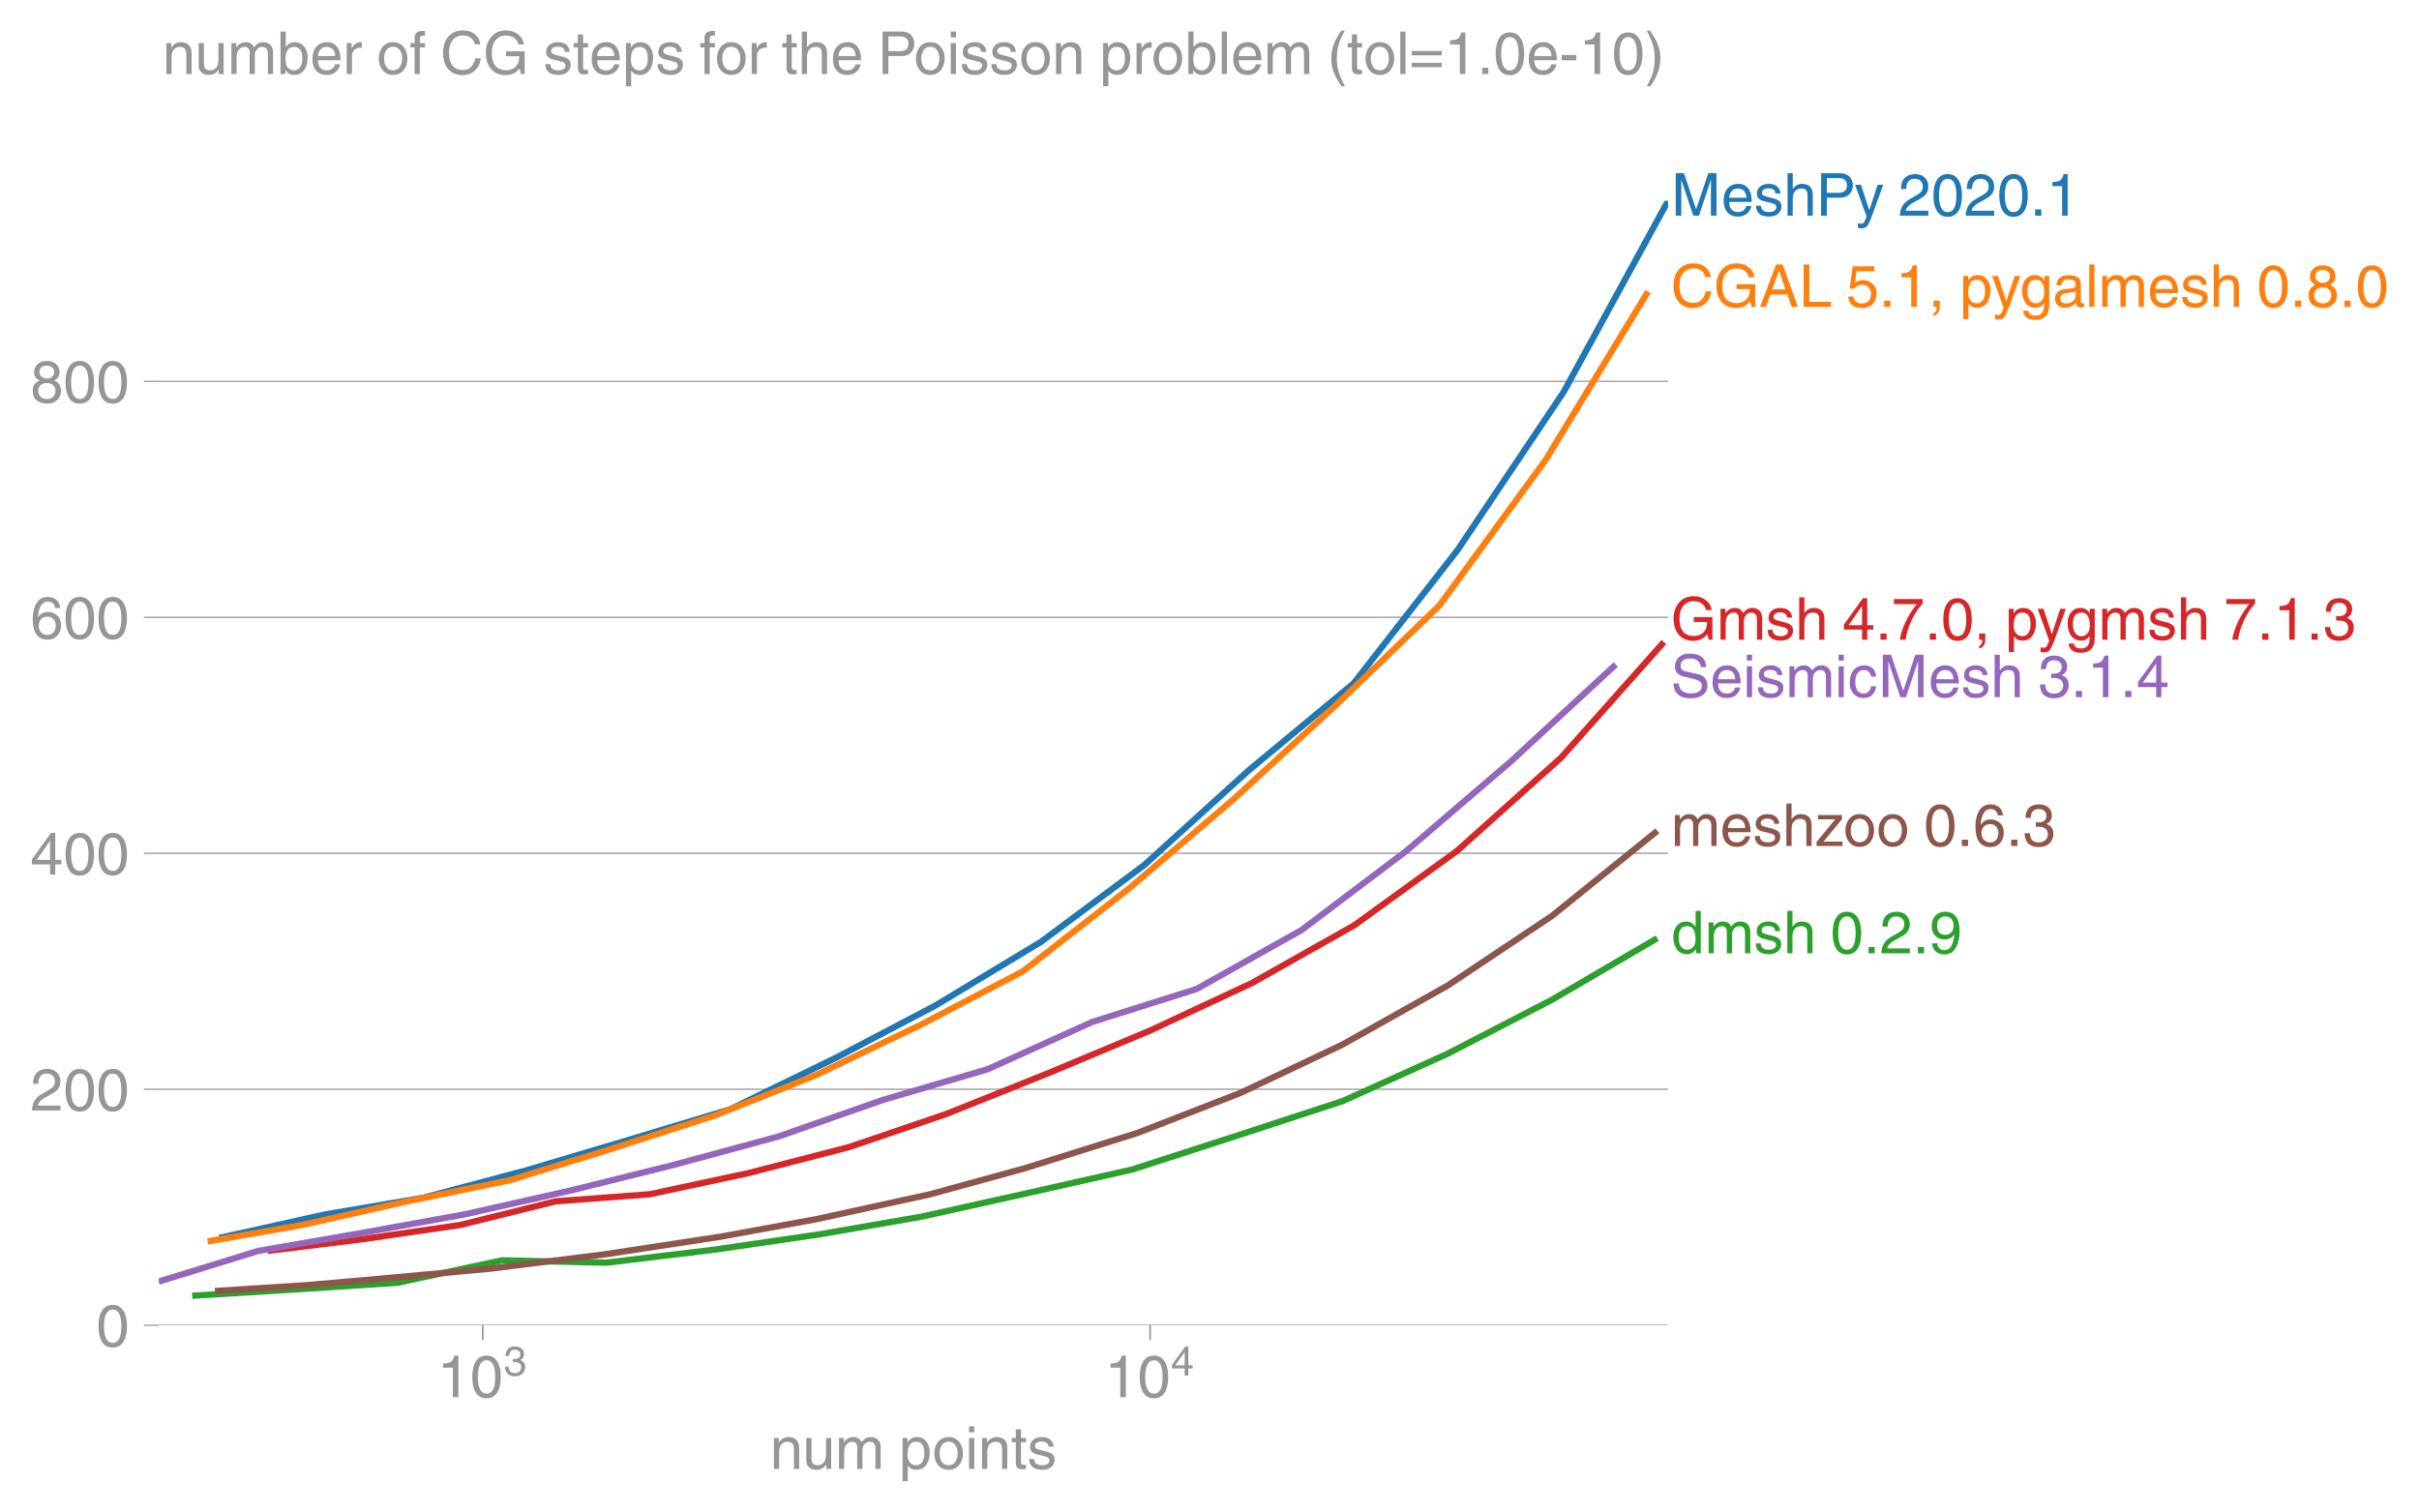
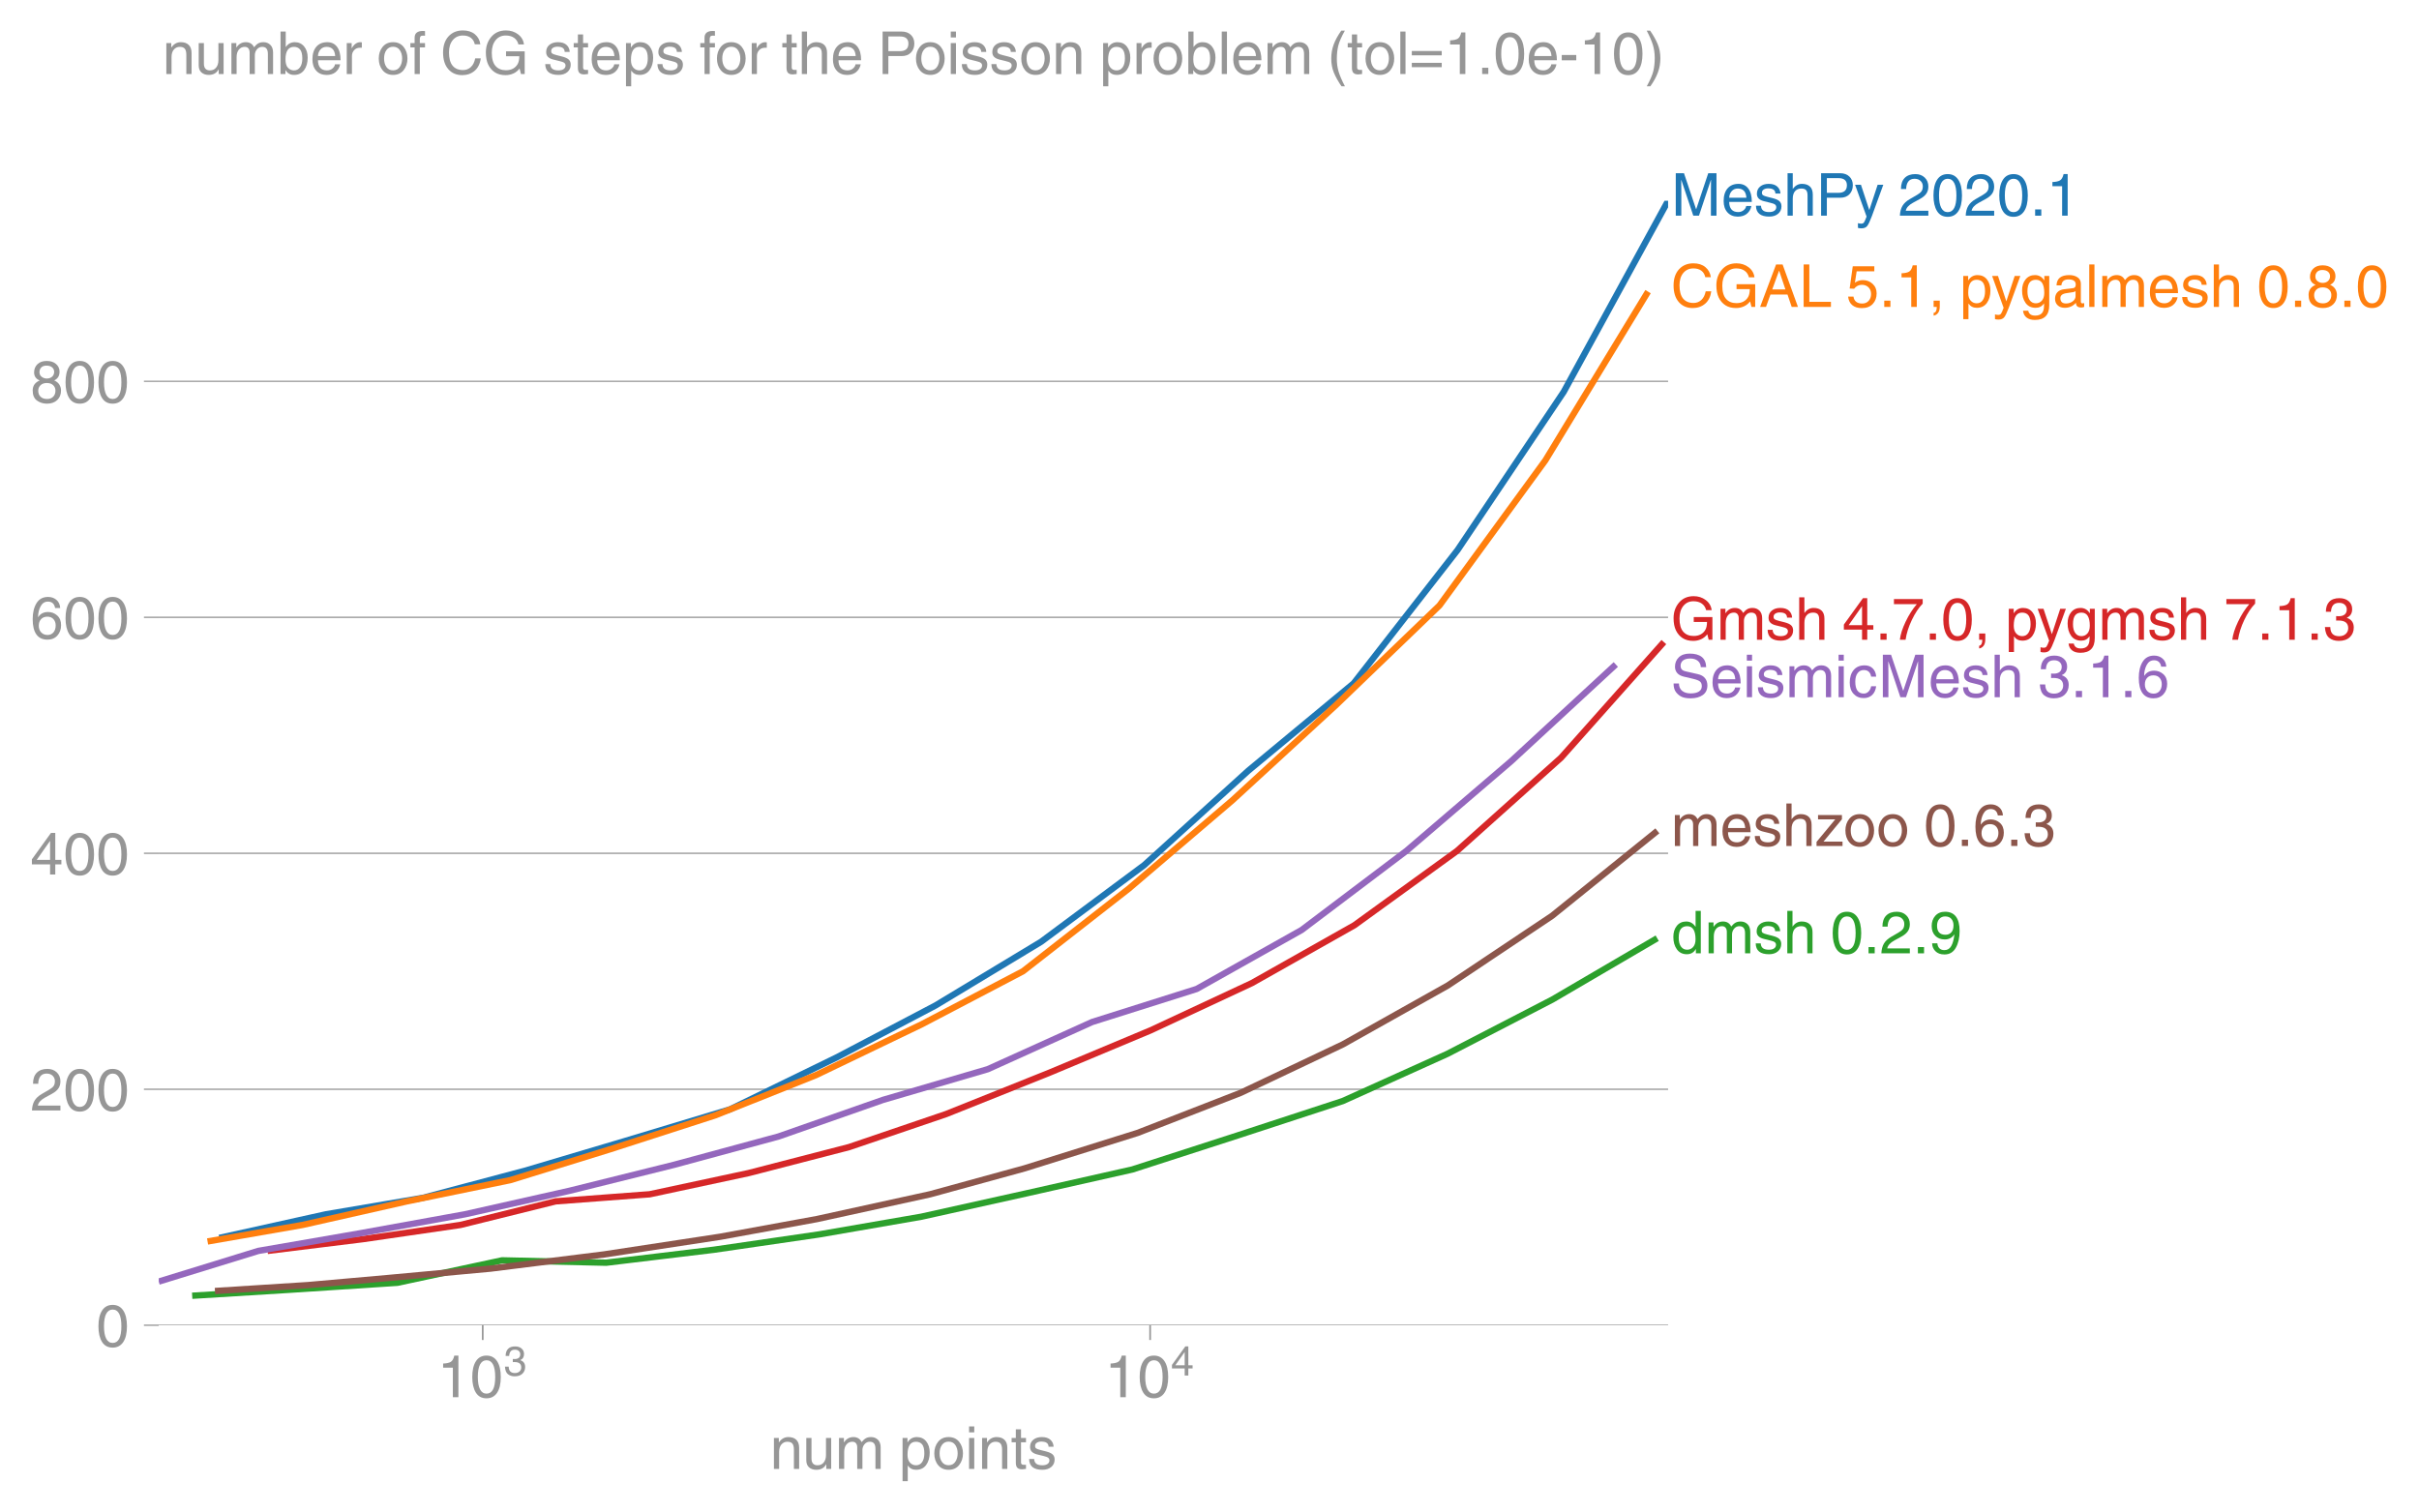
<svg xmlns="http://www.w3.org/2000/svg" xmlns:xlink="http://www.w3.org/1999/xlink" height="476.965" viewBox="0 0 572.337 357.724" width="763.117">
  <defs>
    <style>*{stroke-linecap:butt;stroke-linejoin:round}</style>
  </defs>
  <g id="figure_1">
    <path d="M0 357.724h572.337V0H0z" fill="none" id="patch_1" />
    <g id="axes_1">
      <path d="M37.556 313.628h357.12V47.516H37.556z" fill="none" id="patch_2" />
      <g id="matplotlib.axis_1">
        <g id="xtick_1">
          <g id="line2d_1">
            <defs>
-               <path d="M0 0v3.5" id="mf412836b01" stroke="#969696" stroke-width=".4" />
-             </defs>
-             <use x="114.213" xlink:href="#mf412836b01" y="313.628" fill="#969696" stroke="#969696" stroke-width=".4" />
+               <path d="M0 0v3.5" id="m2cd52fc442" stroke="#969696" stroke-width=".4" />
+             </defs>
+             <use x="114.213" xlink:href="#m2cd52fc442" y="313.628" fill="#969696" stroke="#969696" stroke-width=".4" />
          </g>
          <g transform="matrix(.14 0 0 -.14 103.433 330.678)" fill="#969696" id="text_1">
            <defs>
              <path d="M35.89 0h-9.374v49.906H10.109v6.985q8.594.28 12.782 2.75Q27.094 62.109 29 70.313h6.89z" id="HelveticaWorld-Regular-49" />
              <path d="M42.484 34.188q0 14.109-3.734 21.156-3.734 7.062-10.969 7.062-7.078 0-10.89-7.062-3.797-7.047-3.797-21.157 0-13.671 3.75-20.937Q20.609 6 27.78 6q7.235 0 10.969 7 3.734 7.016 3.734 21.188zm9.422 0q0-17.297-6.25-26.704-6.25-9.39-17.875-9.39-12.062 0-18.062 9.734-6 9.75-6 26.36 0 17.03 6.14 26.578 6.157 9.547 17.922 9.547 11.625 0 17.875-9.5t6.25-26.626z" id="HelveticaWorld-Regular-48" />
              <path d="M22.406 39.984q2.203-.187 4.594-.187 6.203 0 9.781 2.86 3.594 2.859 3.594 8.656 0 4.687-3.344 7.89-3.343 3.203-9.64 3.203-6.985 0-10.235-4.11-3.234-4.093-3.437-10.983h-8.64q0 10.984 5.765 16.984 5.765 6.016 16.937 6.016 9.922 0 15.828-5.11 5.907-5.094 5.907-13.39 0-10.704-9.032-14.5v-.204q11.72-4 11.72-16.406 0-9.906-6.595-16.265-6.593-6.344-18.703-6.344-9.906 0-16.312 5.203Q4.204 8.5 3.422 21.484H12.5q.203-8.109 4-11.797Q20.313 6 27.484 6q6.938 0 11.141 3.86 4.203 3.859 4.203 9.718 0 6.406-4.016 9.672-4 3.266-12.39 3.266-2 0-4.016-.094z" id="HelveticaWorld-Regular-51" />
            </defs>
            <use transform="translate(0 .173)" xlink:href="#HelveticaWorld-Regular-49" />
            <use transform="translate(55.615 .173)" xlink:href="#HelveticaWorld-Regular-48" />
            <use transform="matrix(.7 0 0 .7 112.146 36.781)" xlink:href="#HelveticaWorld-Regular-51" />
          </g>
        </g>
        <g id="xtick_2">
-           <use x="272.123" xlink:href="#mf412836b01" y="313.628" fill="#969696" stroke="#969696" stroke-width=".4" id="line2d_2" />
+           <use x="272.123" xlink:href="#m2cd52fc442" y="313.628" fill="#969696" stroke="#969696" stroke-width=".4" id="line2d_2" />
          <g transform="matrix(.14 0 0 -.14 261.343 330.678)" fill="#969696" id="text_2">
            <defs>
              <path d="M10.594 24.703h22.61v31.89h-.188zM42 17.093V0h-8.797v17.094H2.484v8.593L34.72 70.314H42v-45.61h10.297v-7.61z" id="HelveticaWorld-Regular-52" />
            </defs>
            <use transform="translate(0 .173)" xlink:href="#HelveticaWorld-Regular-49" />
            <use transform="translate(55.615 .173)" xlink:href="#HelveticaWorld-Regular-48" />
            <use transform="matrix(.7 0 0 .7 112.146 36.781)" xlink:href="#HelveticaWorld-Regular-52" />
          </g>
        </g>
        <g transform="matrix(.14 0 0 -.14 182.189 347.625)" fill="#969696" id="text_3">
          <defs>
            <path d="M49.219 0h-8.844v32.172q0 7.422-2.594 10.578-2.578 3.156-8.578 3.156-5.906 0-9.875-4.5-3.953-4.484-3.953-12.89V0H6.594v52.297h8.297v-7.375h.203q6.203 8.89 15.812 8.89 8.89 0 13.594-4.718 4.719-4.703 4.719-13.5z" id="HelveticaWorld-Regular-110" />
            <path d="M6.11 52.297h8.78V17.578q0-5.765 2.61-8.625Q20.125 6.11 25 6.11q6.781 0 10.594 4.797 3.812 4.813 3.812 12.578v28.813h8.782V0H39.89v7.625l-.188.188q-4.984-9.329-16.61-9.329-7.515 0-12.25 4.094Q6.11 6.688 6.11 14.703z" id="HelveticaWorld-Regular-117" />
            <path d="M6.594 52.297h8.297v-7.375h.203q5.906 8.89 15.812 8.89 9.813 0 13.922-8.5 3.75 4.594 7.266 6.547 3.515 1.953 8.703 1.953 6.781 0 11.484-4.453Q77 44.922 77 36.187V0h-8.781v33.797q0 6.094-2.297 9.094-2.297 3.015-7.422 3.015-5.172 0-8.75-4.203-3.563-4.203-3.563-9.812V0h-8.78v36.188q0 4.53-2.11 7.124-2.094 2.594-6.094 2.594-6.297 0-10.062-4.687-3.766-4.688-3.766-12.703V0H6.594z" id="HelveticaWorld-Regular-109" />
            <path d="M14.984 23.688q0-8.407 4.094-13 4.11-4.579 10.219-4.579 6.687 0 10.39 5.438 3.72 5.453 3.72 14.765 0 10.22-3.563 14.907-3.563 4.687-10.735 4.687-6.984 0-10.562-5.5-3.563-5.5-3.563-16.718zm-8.39 28.609h8.297v-7.375h.203q5.61 8.89 15.625 8.89 10.11 0 15.937-7.359 5.828-7.344 5.828-18.766 0-12.796-5.953-21Q40.578-1.515 29.5-1.515q-9.094 0-13.922 7.032h-.203v-26.22H6.594z" id="HelveticaWorld-Regular-112" />
            <path d="M12.703 26.219q0-8.735 3.953-14.375 3.953-5.64 11.219-5.64 7.531 0 11.438 5.905 3.906 5.907 3.906 14.11 0 8.297-3.907 14.078-3.906 5.797-11.437 5.797-6.969 0-11.078-5.453-4.094-5.438-4.094-14.422zm-8.984 0q0 11.672 6.484 19.625 6.5 7.968 17.672 7.968 11.438 0 17.875-8.062 6.453-8.047 6.453-19.531 0-11.516-6.406-19.625-6.39-8.11-17.922-8.11-11.078 0-17.625 7.86-6.531 7.86-6.531 19.875z" id="HelveticaWorld-Regular-111" />
            <path d="M6.594 61.813v9.968h8.781v-9.969zM15.375 0H6.594v52.297h8.781z" id="HelveticaWorld-Regular-105" />
            <path d="M17.188 45.016V10.984q0-2 1.093-3.046 1.11-1.047 3.938-1.047h3.375V0Q20.797-.688 19-.688q-5.516 0-8.063 2.641-2.53 2.64-2.53 8.547v34.516H1.311v7.28h7.094v14.595h8.781V52.297h8.407v-7.281z" id="HelveticaWorld-Regular-116" />
            <path d="M36.078 37.406q-.187 4.688-3.344 6.735-3.14 2.047-9.047 2.047-4.296 0-7.359-1.907-3.047-1.89-3.047-5.468 0-2.829 1.797-4.172 1.813-1.344 7.828-2.86l8.688-2.187q7.906-2 11.297-5.11 3.406-3.093 3.406-8.656 0-7.719-5.64-12.531-5.641-4.813-15.063-4.813-11 0-16.64 4.563-5.626 4.578-5.735 13.75h8.5q.203-5.422 3.594-8.063 3.39-2.625 10.171-2.625 5.516 0 8.766 2.188 3.25 2.203 3.25 6.11 0 2.78-2.11 4.437-2.093 1.672-8.296 3.078l-10.203 2.5q-6.203 1.562-9.157 4.656-2.953 3.094-2.953 8.031 0 7.72 5.516 12.203 5.531 4.5 14.406 4.5 9.485 0 14.531-4.624 5.047-4.61 5.344-11.782z" id="HelveticaWorld-Regular-115" />
          </defs>
          <use xlink:href="#HelveticaWorld-Regular-110" />
          <use x="55.176" xlink:href="#HelveticaWorld-Regular-117" />
          <use x="109.961" xlink:href="#HelveticaWorld-Regular-109" />
          <use x="192.969" xlink:href="#HelveticaWorld-Regular-32" />
          <use x="217.383" xlink:href="#HelveticaWorld-Regular-112" />
          <use x="273.877" xlink:href="#HelveticaWorld-Regular-111" />
          <use x="329.785" xlink:href="#HelveticaWorld-Regular-105" />
          <use x="351.807" xlink:href="#HelveticaWorld-Regular-110" />
          <use x="406.982" xlink:href="#HelveticaWorld-Regular-116" />
          <use x="434.668" xlink:href="#HelveticaWorld-Regular-115" />
        </g>
      </g>
      <g id="matplotlib.axis_2">
        <g id="ytick_1">
-           <path clip-path="url(#pe4e46bd5d8)" d="M37.556 313.628h357.12" fill="none" stroke="#969696" stroke-linecap="square" stroke-width=".3" id="line2d_3" />
+           <path clip-path="url(#pdfa9af65a8)" d="M37.556 313.628h357.12" fill="none" stroke="#969696" stroke-linecap="square" stroke-width=".3" id="line2d_3" />
          <g id="line2d_4">
            <defs>
-               <path d="M0 0h-3.5" id="m17f0be1810" stroke="#969696" stroke-width=".3" />
-             </defs>
-             <use x="37.556" xlink:href="#m17f0be1810" y="313.628" fill="#969696" stroke="#969696" stroke-width=".3" />
+               <path d="M0 0h-3.5" id="m0768b35653" stroke="#969696" stroke-width=".3" />
+             </defs>
+             <use x="37.556" xlink:href="#m0768b35653" y="313.628" fill="#969696" stroke="#969696" stroke-width=".3" />
          </g>
          <use xlink:href="#HelveticaWorld-Regular-48" transform="matrix(.14 0 0 -.14 22.77 318.653)" fill="#969696" id="text_4" />
        </g>
        <g id="ytick_2">
-           <path clip-path="url(#pe4e46bd5d8)" d="M37.556 257.781h357.12" fill="none" stroke="#969696" stroke-linecap="square" stroke-width=".3" id="line2d_5" />
-           <use x="37.556" xlink:href="#m17f0be1810" y="257.781" fill="#969696" stroke="#969696" stroke-width=".3" id="line2d_6" />
+           <path clip-path="url(#pdfa9af65a8)" d="M37.556 257.781h357.12" fill="none" stroke="#969696" stroke-linecap="square" stroke-width=".3" id="line2d_5" />
+           <use x="37.556" xlink:href="#m0768b35653" y="257.781" fill="#969696" stroke="#969696" stroke-width=".3" id="line2d_6" />
          <g transform="matrix(.14 0 0 -.14 7.2 262.806)" fill="#969696" id="text_5">
            <defs>
              <path d="M4.39 45.125q0 12.39 6.391 18.781 6.406 6.407 17.938 6.407 9.656 0 15.812-5.86 6.157-5.86 6.157-15.14 0-7.22-3.547-12.188-3.532-4.953-10.422-8.703l-12.11-6.64Q13.922 15.921 12.5 8.296h38.188V0H2.593q.39 9.906 4.297 16.5 3.906 6.594 12.203 11.375l12.593 7.328q5.032 2.89 7.329 5.984 2.297 3.094 2.297 8.516 0 5.375-3.766 9.031-3.75 3.672-10.156 3.672-7.078 0-10.594-4.672-3.516-4.656-3.61-12.609z" id="HelveticaWorld-Regular-50" />
            </defs>
            <use xlink:href="#HelveticaWorld-Regular-50" />
            <use x="55.615" xlink:href="#HelveticaWorld-Regular-48" />
            <use x="111.23" xlink:href="#HelveticaWorld-Regular-48" />
          </g>
        </g>
        <g id="ytick_3">
-           <path clip-path="url(#pe4e46bd5d8)" d="M37.556 201.934h357.12" fill="none" stroke="#969696" stroke-linecap="square" stroke-width=".3" id="line2d_7" />
-           <use x="37.556" xlink:href="#m17f0be1810" y="201.934" fill="#969696" stroke="#969696" stroke-width=".3" id="line2d_8" />
+           <path clip-path="url(#pdfa9af65a8)" d="M37.556 201.934h357.12" fill="none" stroke="#969696" stroke-linecap="square" stroke-width=".3" id="line2d_7" />
+           <use x="37.556" xlink:href="#m0768b35653" y="201.934" fill="#969696" stroke="#969696" stroke-width=".3" id="line2d_8" />
          <g transform="matrix(.14 0 0 -.14 7.2 206.958)" fill="#969696" id="text_6">
            <use xlink:href="#HelveticaWorld-Regular-52" />
            <use x="55.615" xlink:href="#HelveticaWorld-Regular-48" />
            <use x="111.23" xlink:href="#HelveticaWorld-Regular-48" />
          </g>
        </g>
        <g id="ytick_4">
-           <path clip-path="url(#pe4e46bd5d8)" d="M37.556 146.087h357.12" fill="none" stroke="#969696" stroke-linecap="square" stroke-width=".3" id="line2d_9" />
-           <use x="37.556" xlink:href="#m17f0be1810" y="146.087" fill="#969696" stroke="#969696" stroke-width=".3" id="line2d_10" />
+           <path clip-path="url(#pdfa9af65a8)" d="M37.556 146.087h357.12" fill="none" stroke="#969696" stroke-linecap="square" stroke-width=".3" id="line2d_9" />
+           <use x="37.556" xlink:href="#m0768b35653" y="146.087" fill="#969696" stroke="#969696" stroke-width=".3" id="line2d_10" />
          <g transform="matrix(.14 0 0 -.14 7.2 151.111)" fill="#969696" id="text_7">
            <defs>
              <path d="M14.11 21.578q0-6.875 4.093-11.234Q22.313 6 28.906 6q6.297 0 10.032 4.438 3.734 4.453 3.734 11.687 0 6.297-3.688 10.547-3.687 4.25-10.468 4.25-6.594 0-10.5-4.156-3.907-4.157-3.907-11.188zM41.702 51.61q-.984 5.375-3.984 8.078-3 2.72-8.125 2.72-8.11 0-12.36-7.923-4.25-7.906-4.343-18.109l.203-.188q5.61 8.641 16.687 8.641 8.844 0 15.438-5.86 6.593-5.859 6.593-16.452 0-10.5-6.25-17.47-6.25-6.952-16.843-6.952-12.219 0-18.563 8.687-6.344 8.703-6.344 25.938 0 16.593 6.485 27.093 6.5 10.5 19.484 10.5 8.407 0 14.219-5.015 5.813-5 6.297-13.688z" id="HelveticaWorld-Regular-54" />
            </defs>
            <use xlink:href="#HelveticaWorld-Regular-54" />
            <use x="55.615" xlink:href="#HelveticaWorld-Regular-48" />
            <use x="111.23" xlink:href="#HelveticaWorld-Regular-48" />
          </g>
        </g>
        <g id="ytick_5">
-           <path clip-path="url(#pe4e46bd5d8)" d="M37.556 90.24h357.12" fill="none" stroke="#969696" stroke-linecap="square" stroke-width=".3" id="line2d_11" />
-           <use x="37.556" xlink:href="#m17f0be1810" y="90.239" fill="#969696" stroke="#969696" stroke-width=".3" id="line2d_12" />
+           <path clip-path="url(#pdfa9af65a8)" d="M37.556 90.24h357.12" fill="none" stroke="#969696" stroke-linecap="square" stroke-width=".3" id="line2d_11" />
+           <use x="37.556" xlink:href="#m0768b35653" y="90.239" fill="#969696" stroke="#969696" stroke-width=".3" id="line2d_12" />
          <g transform="matrix(.14 0 0 -.14 7.2 95.264)" fill="#969696" id="text_8">
            <defs>
              <path d="M27.594 40.578q5.422 0 8.953 3.094 3.547 3.11 3.547 8.234 0 4.594-3.407 7.547-3.39 2.953-9.687 2.953-5.61 0-8.672-3.11-3.047-3.093-3.047-7.874 0-5.125 3.813-7.984 3.812-2.86 8.5-2.86zm.093-7.562q-6.78 0-10.64-3.766-3.86-3.766-3.86-9.234 0-6.297 3.907-10.157Q21 6 28.219 6q6.406 0 10.234 3.86 3.828 3.859 3.828 10.265 0 5.469-3.828 9.172-3.828 3.719-10.766 3.719zM49.22 52.203q0-10.594-9.032-14.797 6.204-2.781 8.86-7.36 2.656-4.562 2.656-9.733 0-10.016-6.453-16.125-6.438-6.094-17.375-6.094-9.563 0-16.813 5.25-7.25 5.25-7.25 17.062 0 11.922 11.907 16.907-9.516 3.796-9.516 13.671 0 8.297 5.64 13.813 5.641 5.516 15.641 5.516 10.016 0 15.875-5.204 5.86-5.203 5.86-12.906z" id="HelveticaWorld-Regular-56" />
            </defs>
            <use xlink:href="#HelveticaWorld-Regular-56" />
            <use x="55.615" xlink:href="#HelveticaWorld-Regular-48" />
            <use x="111.23" xlink:href="#HelveticaWorld-Regular-48" />
          </g>
        </g>
      </g>
-       <path clip-path="url(#pe4e46bd5d8)" d="M45.47 306.647l22.7-1.396 25.856-1.675 24.763-5.306 24.634.559 25.514-3.072 24.894-3.63 24.183-4.188 25.123-5.585 24.764-5.585 25.051-8.098 24.741-8.098 24.753-11.17 24.835-12.844 24.814-14.52" fill="none" stroke="#2ca02c" stroke-linecap="square" stroke-width="1.5" id="line2d_13" />
-       <path clip-path="url(#pe4e46bd5d8)" d="M51.887 292.965l25.206-5.585 23.007-3.91 24.174-6.422 23.488-6.98 24.988-7.54 25.207-12.286 23.386-12.287 24.984-15.078 24.403-18.15 24.624-22.34 24.919-20.663 24.587-31.554 25.107-37.418 24.709-45.236" fill="none" stroke="#1f77b4" stroke-linecap="square" stroke-width="1.5" id="line2d_14" />
-       <path clip-path="url(#pe4e46bd5d8)" d="M50.859 305.53l21.98-1.396 18.941-1.675 24.26-2.234 26.843-3.35 27.52-4.19 22.91-4.188 26.753-5.864 22.377-6.143 26.716-8.377 24.398-9.494 24.157-11.449 24.865-13.962 24.65-16.475 24.908-20.105" fill="none" stroke="#8c564b" stroke-linecap="square" stroke-width="1.5" id="line2d_15" />
-       <path clip-path="url(#pe4e46bd5d8)" d="M49.11 293.802l22.464-3.909 24.715-5.585 24.46-5.026 23.475-7.26 25.082-8.098 23.77-9.494 24.983-12.007 23.98-12.566 25.033-19.546 24.551-20.943 24.593-22.618 24.36-23.456 25.059-34.346 24.292-39.93" fill="none" stroke="#ff7f0e" stroke-linecap="square" stroke-width="1.5" id="line2d_16" />
-       <path clip-path="url(#pe4e46bd5d8)" d="M63.305 296.036l22.62-2.792 23.016-3.35 22.523-5.586 22.255-1.675 23.443-5.026 23.744-6.143 22.964-7.819 24.407-9.773 24.01-10.053 23.922-11.17 24.24-13.682 24.285-17.592 24.615-22.06 24.325-27.364" fill="none" stroke="#d62728" stroke-linecap="square" stroke-width="1.5" id="line2d_17" />
-       <path clip-path="url(#pe4e46bd5d8)" d="M37.556 303.297l23.553-7.26 24.192-4.19 24.669-4.467 24.824-5.585 24.724-6.143 24.715-6.702 24.69-8.656 24.782-7.26 24.7-11.17 24.73-7.818 24.843-13.962 24.767-18.709 24.782-21.222 24.775-22.897" fill="none" stroke="#9467bd" stroke-linecap="square" stroke-width="1.5" id="line2d_18" />
+       <path clip-path="url(#pdfa9af65a8)" d="M45.47 306.647l22.7-1.396 25.856-1.675 24.763-5.306 24.634.559 25.514-3.072 24.894-3.63 24.183-4.188 25.123-5.585 24.764-5.585 25.051-8.098 24.741-8.098 24.753-11.17 24.835-12.844 24.814-14.52" fill="none" stroke="#2ca02c" stroke-linecap="square" stroke-width="1.5" id="line2d_13" />
+       <path clip-path="url(#pdfa9af65a8)" d="M51.887 292.965l25.206-5.585 23.007-3.91 24.174-6.422 23.488-6.98 24.988-7.54 25.207-12.286 23.386-12.287 24.984-15.078 24.403-18.15 24.624-22.34 24.919-20.663 24.587-31.554 25.107-37.418 24.709-45.236" fill="none" stroke="#1f77b4" stroke-linecap="square" stroke-width="1.5" id="line2d_14" />
+       <path clip-path="url(#pdfa9af65a8)" d="M50.859 305.53l21.98-1.396 18.941-1.675 24.26-2.234 26.843-3.35 27.52-4.19 22.91-4.188 26.753-5.864 22.377-6.143 26.716-8.377 24.398-9.494 24.157-11.449 24.865-13.962 24.65-16.475 24.908-20.105" fill="none" stroke="#8c564b" stroke-linecap="square" stroke-width="1.5" id="line2d_15" />
+       <path clip-path="url(#pdfa9af65a8)" d="M49.11 293.802l22.464-3.909 24.715-5.585 24.46-5.026 23.475-7.26 25.082-8.098 23.77-9.494 24.983-12.007 23.98-12.566 25.033-19.546 24.551-20.943 24.593-22.618 24.36-23.456 25.059-34.346 24.292-39.93" fill="none" stroke="#ff7f0e" stroke-linecap="square" stroke-width="1.5" id="line2d_16" />
+       <path clip-path="url(#pdfa9af65a8)" d="M63.305 296.036l22.62-2.792 23.016-3.35 22.523-5.586 22.255-1.675 23.443-5.026 23.744-6.143 22.964-7.819 24.407-9.773 24.01-10.053 23.922-11.17 24.24-13.682 24.285-17.592 24.615-22.06 24.325-27.364" fill="none" stroke="#d62728" stroke-linecap="square" stroke-width="1.5" id="line2d_17" />
+       <path clip-path="url(#pdfa9af65a8)" d="M37.556 303.297l23.553-7.26 24.192-4.19 24.669-4.467 24.824-5.585 24.724-6.143 24.715-6.702 24.69-8.656 24.782-7.26 24.7-11.17 24.73-7.818 24.843-13.962 24.767-18.709 24.782-21.222 24.775-22.897" fill="none" stroke="#9467bd" stroke-linecap="square" stroke-width="1.5" id="line2d_18" />
      <g transform="matrix(.14 0 0 -.14 395.355 225.614)" fill="#2ca02c" id="text_9">
        <defs>
          <path d="M13.094 26.313q0-9.704 3.844-14.954 3.859-5.25 10.265-5.25 6.094 0 10.188 4.485 4.109 4.5 4.109 13.094 0 11.03-3.5 16.625-3.484 5.593-10.61 5.593-6.78 0-10.546-4.453-3.75-4.437-3.75-15.14zM50.39 0h-8.297v7.172h-.203q-4.97-8.688-15.078-8.688-10.891 0-16.86 8.297Q4 15.094 4 27.688q0 11.625 5.906 18.875 5.922 7.25 15.875 7.25 9.813 0 15.625-8.891l.203.594V71.78h8.782z" id="HelveticaWorld-Regular-100" />
          <path d="M49.219 0h-8.844v34.188q0 6.296-2.438 9-2.437 2.718-7.953 2.718-6.797 0-10.703-4.406-3.906-4.39-3.906-12.984V0H6.594v71.781h8.781V45.312h.203q6 8.5 15.328 8.5 8.594 0 13.453-4.5 4.86-4.484 4.86-13.718z" id="HelveticaWorld-Regular-104" />
          <path d="M19.094 0H8.687v10.594h10.407z" id="HelveticaWorld-Regular-46" />
          <path d="M27.594 31.39q6 0 9.75 4.047 3.765 4.063 3.765 11.97 0 6.5-3.562 10.75-3.563 4.25-10.64 4.25-6.11 0-9.876-4.298-3.75-4.297-3.75-11.53 0-7.376 3.516-11.282 3.515-3.906 10.797-3.906zm-1.282-7.906q-10 0-16.062 6.203-6.047 6.204-6.047 16.5 0 10.407 6.094 17.266 6.11 6.86 16.515 6.86 12.11 0 18.36-8.157 6.25-8.156 6.25-24.453 0-16.906-6.406-28.266Q38.625-1.905 25.875-1.905q-9.953 0-15.422 5.593-5.469 5.594-5.469 13.204h8.829q.39-5.266 3.437-8.375 3.063-3.094 8.438-3.094 7.609 0 11.515 6.781Q41.11 19 42.578 31.688l-.187.203q-5.672-8.407-16.078-8.407z" id="HelveticaWorld-Regular-57" />
        </defs>
        <use xlink:href="#HelveticaWorld-Regular-100" />
        <use x="56.982" xlink:href="#HelveticaWorld-Regular-109" />
        <use x="139.99" xlink:href="#HelveticaWorld-Regular-115" />
        <use x="189.99" xlink:href="#HelveticaWorld-Regular-104" />
        <use x="245.166" xlink:href="#HelveticaWorld-Regular-32" />
        <use x="269.58" xlink:href="#HelveticaWorld-Regular-48" />
        <use x="325.195" xlink:href="#HelveticaWorld-Regular-46" />
        <use x="352.979" xlink:href="#HelveticaWorld-Regular-50" />
        <use x="408.594" xlink:href="#HelveticaWorld-Regular-46" />
        <use x="436.377" xlink:href="#HelveticaWorld-Regular-57" />
      </g>
      <g transform="matrix(.14 0 0 -.14 395.355 51.044)" fill="#1f77b4" id="text_10">
        <defs>
          <path d="M67.484 0v42.39q0 .829.094 8.126t.094 9.78h-.281L47.312 0h-9.609L17.578 60.203h-.297q0-3.61.094-10.297.11-6.687.11-7.515V0H8.108v71.781h13.86L42.39 11.078h.28l20.313 60.703h13.922V0z" id="HelveticaWorld-Regular-77" />
          <path d="M42.484 30.328q-.687 8.485-4.5 12.031-3.797 3.547-10.109 3.547-6.39 0-10.328-4.5-3.922-4.484-4.172-11.078zm8.391-13.922q-1.453-8.11-7.953-13.422-5.719-4.5-15.047-4.593-10.984.093-17.438 7.203Q4 12.704 4 24.704q0 13.78 6.64 21.437 6.641 7.672 18.47 7.672 10.593 0 16.546-7.922 5.953-7.907 5.953-22.594H13.375q0-8.203 3.813-12.703Q21 6.109 28.608 6.109q5.375 0 9.235 3.235 3.86 3.25 4.25 7.062z" id="HelveticaWorld-Regular-101" />
          <path d="M17.828 38.625H37.11q7.282 0 10.938 3.188 3.656 3.203 3.656 9.703 0 5.812-3.516 8.89-3.515 3.078-10.687 3.078H17.828zm0-38.625H8.11v71.781h32.266q9.625 0 15.484-5.594 5.86-5.593 5.86-14.578 0-9.328-5.672-15.312-5.656-5.969-15.672-5.969H17.828z" id="HelveticaWorld-Regular-80" />
          <path d="M39.016 52.297h9.562L29.891.984q-.5-1.375-.985-2.593-4.25-11.329-7.328-15.547-3.078-4.235-9.953-4.235-3.61 0-5.906.782v8.015q2.484-.89 5.468-.89 3.22 0 4.704 2.03 1.5 2.032 4.421 9.938L.875 52.297h9.922L24.812 9.719H25z" id="HelveticaWorld-Regular-121" />
        </defs>
        <use xlink:href="#HelveticaWorld-Regular-77" />
        <use x="85.01" xlink:href="#HelveticaWorld-Regular-101" />
        <use x="140.43" xlink:href="#HelveticaWorld-Regular-115" />
        <use x="190.43" xlink:href="#HelveticaWorld-Regular-104" />
        <use x="245.605" xlink:href="#HelveticaWorld-Regular-80" />
        <use x="310.254" xlink:href="#HelveticaWorld-Regular-121" />
        <use x="359.863" xlink:href="#HelveticaWorld-Regular-32" />
        <use x="384.277" xlink:href="#HelveticaWorld-Regular-50" />
        <use x="439.893" xlink:href="#HelveticaWorld-Regular-48" />
        <use x="495.508" xlink:href="#HelveticaWorld-Regular-50" />
        <use x="551.123" xlink:href="#HelveticaWorld-Regular-48" />
        <use x="606.738" xlink:href="#HelveticaWorld-Regular-46" />
        <use x="634.521" xlink:href="#HelveticaWorld-Regular-49" />
      </g>
      <g transform="matrix(.14 0 0 -.14 395.355 200.204)" fill="#8c564b" id="text_11">
        <defs>
          <path d="M14.11 7.328h32.187V0H2.39v6.89l31.64 38.126H4.938v7.28h40.374v-7.171z" id="HelveticaWorld-Regular-122" />
        </defs>
        <use xlink:href="#HelveticaWorld-Regular-109" />
        <use x="83.008" xlink:href="#HelveticaWorld-Regular-101" />
        <use x="138.428" xlink:href="#HelveticaWorld-Regular-115" />
        <use x="188.428" xlink:href="#HelveticaWorld-Regular-104" />
        <use x="243.604" xlink:href="#HelveticaWorld-Regular-122" />
        <use x="291.072" xlink:href="#HelveticaWorld-Regular-111" />
        <use x="346.98" xlink:href="#HelveticaWorld-Regular-111" />
        <use x="402.889" xlink:href="#HelveticaWorld-Regular-32" />
        <use x="427.303" xlink:href="#HelveticaWorld-Regular-48" />
        <use x="482.918" xlink:href="#HelveticaWorld-Regular-46" />
        <use x="510.701" xlink:href="#HelveticaWorld-Regular-54" />
        <use x="566.316" xlink:href="#HelveticaWorld-Regular-46" />
        <use x="594.1" xlink:href="#HelveticaWorld-Regular-51" />
      </g>
      <g transform="matrix(.14 0 0 -.14 395.355 72.634)" fill="#ff7f0e" id="text_12">
        <defs>
          <path d="M58.016 50.203q-1.625 7.313-6.782 11.094-5.14 3.797-13.343 3.797-10.594 0-17.047-7.703-6.438-7.688-6.438-20.766 0-15.14 6.094-22.547 6.11-7.39 17.688-7.39 7.609 0 13.093 5.046 5.5 5.063 7.407 14.688h9.421Q66.22 12.594 57.625 5.344t-20.906-7.25q-14.703 0-23.516 10.11Q4.391 18.311 4.391 36.28q0 17.328 9.203 27.36 9.203 10.047 24.297 10.047 12.5 0 20.265-6.454 7.766-6.437 9.235-17.03z" id="HelveticaWorld-Regular-67" />
          <path d="M38.484 38.375h31.532V0h-6.297l-2.344 9.281Q56.781 3.421 50.578.75q-6.187-2.656-12.875-2.656-10.797 0-18.047 4.703-7.25 4.719-11.265 13.015-4 8.313-4 20.72 0 15.468 9.203 26.312 9.203 10.843 24.781 10.843 11.625 0 20.313-6.5Q67.39 60.688 68.796 50h-9.375q-1.703 7.078-7.219 11.078-5.516 4.016-14.312 4.016-10.594 0-17.047-7.985-6.438-7.984-6.438-21.125 0-15.28 6.39-22.437Q27.204 6.39 38.282 6.39q7.235 0 12.235 2.859 5 2.86 7.687 7.766 2.688 4.906 2.688 13.062H38.484z" id="HelveticaWorld-Regular-71" />
          <path d="M44 29.5L33.406 61.078h-.203L21.687 29.5zm-25.297-8.594L11.188 0h-9.97l27 71.781h10.985L65.187 0H54.594l-7.078 20.906z" id="HelveticaWorld-Regular-65" />
          <path d="M17.672 8.594h36.531V0H8.11v71.781h9.563z" id="HelveticaWorld-Regular-76" />
          <path d="M14.703 40.922q5.813 4.39 13.625 4.39 9.469 0 16.281-6.296 6.813-6.297 6.813-16.22 0-10.78-6.578-17.796-6.563-7-18.422-7-10.313 0-16.266 5.047Q4.203 8.109 3.22 17.39h9.094q.671-5.672 4.437-8.672 3.766-3 10.453-3 6.485 0 10.64 4.484Q42 14.703 42 21.688q0 7.125-4.36 11.421-4.343 4.297-11.218 4.297-7.813 0-13.047-6.687l-7.563.39 5.266 37.594h36.438v-8.5H17.672z" id="HelveticaWorld-Regular-53" />
          <path d="M8.688 10.594h10.406V.78q0-7.422-3.078-11.172-3.078-3.765-7.328-4.312v4.594Q14.015-9.422 14.015 0H8.687z" id="HelveticaWorld-Regular-44" />
          <path d="M12.984 26.313q0-9.61 3.813-14.907Q20.609 6.11 27.094 6.11q6.312 0 10.312 4.579 4 4.593 4 13 0 11.03-3.5 16.625-3.484 5.593-10.61 5.593-7.171 0-10.75-4.765-3.562-4.766-3.562-14.828zM49.812 2.983q0-12.609-6.062-18.797-6.047-6.203-18.266-6.203-8.78 0-13.984 4.047Q6.297-13.922 5.516-6.39h8.796q.672-3.812 3.532-6.062 2.86-2.25 8.281-2.25 7.375 0 11.125 3.969 3.766 3.953 3.766 12.828v3.719h-.188q-4.937-7.329-13.922-7.329-11.187 0-17.093 8.25-5.907 8.25-5.907 20.953 0 11.625 5.953 18.875 5.97 7.25 15.829 7.25 9.906 0 15.625-8.89h.187v7.375h8.313z" id="HelveticaWorld-Regular-103" />
          <path d="M38.375 26.703q-.969-1.015-3.828-1.656-2.86-.625-10.672-1.656-5.766-.688-8.469-2.844-2.703-2.14-2.703-5.656 0-4.297 2.281-6.688 2.297-2.39 7.329-2.39 6.296 0 11.171 3.578 4.891 3.593 4.891 8.718zM6.203 36.375q.297 8.844 5.734 13.14 5.454 4.297 15.844 4.297 8.297 0 13.907-3.765 5.624-3.75 5.624-10.844V9.078Q47.313 6 50.094 6q1.125 0 2.89.39V0Q50.594-.984 48-.984q-4.5 0-6.703 1.921-2.188 1.938-2.281 6.047-7.516-8.5-18.891-8.5-7.422 0-11.922 4.204Q3.72 6.89 3.72 13.624q0 6.89 3.906 11.125Q11.531 29 19 29.89l15.516 1.891q4.203.64 4.203 6.203 0 4.11-3.047 6.297-3.047 2.203-9.25 2.203-5.516 0-8.485-2.437-2.953-2.438-3.53-7.672z" id="HelveticaWorld-Regular-97" />
          <path d="M15.375 0H6.594v71.781h8.781z" id="HelveticaWorld-Regular-108" />
        </defs>
        <use xlink:href="#HelveticaWorld-Regular-67" />
        <use x="72.314" xlink:href="#HelveticaWorld-Regular-71" />
        <use x="149.414" xlink:href="#HelveticaWorld-Regular-65" />
        <use x="216.113" xlink:href="#HelveticaWorld-Regular-76" />
        <use x="271.729" xlink:href="#HelveticaWorld-Regular-32" />
        <use x="296.143" xlink:href="#HelveticaWorld-Regular-53" />
        <use x="351.758" xlink:href="#HelveticaWorld-Regular-46" />
        <use x="379.541" xlink:href="#HelveticaWorld-Regular-49" />
        <use x="435.156" xlink:href="#HelveticaWorld-Regular-44" />
        <use x="462.939" xlink:href="#HelveticaWorld-Regular-32" />
        <use x="487.354" xlink:href="#HelveticaWorld-Regular-112" />
        <use x="541.848" xlink:href="#HelveticaWorld-Regular-121" />
        <use x="589.457" xlink:href="#HelveticaWorld-Regular-103" />
        <use x="645.365" xlink:href="#HelveticaWorld-Regular-97" />
        <use x="700.297" xlink:href="#HelveticaWorld-Regular-108" />
        <use x="722.318" xlink:href="#HelveticaWorld-Regular-109" />
        <use x="805.326" xlink:href="#HelveticaWorld-Regular-101" />
        <use x="860.746" xlink:href="#HelveticaWorld-Regular-115" />
        <use x="910.746" xlink:href="#HelveticaWorld-Regular-104" />
        <use x="965.922" xlink:href="#HelveticaWorld-Regular-32" />
        <use x="990.336" xlink:href="#HelveticaWorld-Regular-48" />
        <use x="1045.951" xlink:href="#HelveticaWorld-Regular-46" />
        <use x="1073.734" xlink:href="#HelveticaWorld-Regular-56" />
        <use x="1129.35" xlink:href="#HelveticaWorld-Regular-46" />
        <use x="1157.133" xlink:href="#HelveticaWorld-Regular-48" />
      </g>
      <g transform="matrix(.14 0 0 -.14 395.355 151.404)" fill="#d62728" id="text_13">
        <defs>
          <path d="M3.719 68.797h48.578v-7.719Q42.28 50.875 33.984 33.484 25.687 16.11 23.391 0h-9.672q1.469 13.281 9.719 30.531 8.25 17.266 18.953 29.672H3.719z" id="HelveticaWorld-Regular-55" />
        </defs>
        <use xlink:href="#HelveticaWorld-Regular-71" />
        <use x="77.1" xlink:href="#HelveticaWorld-Regular-109" />
        <use x="160.107" xlink:href="#HelveticaWorld-Regular-115" />
        <use x="210.107" xlink:href="#HelveticaWorld-Regular-104" />
        <use x="265.283" xlink:href="#HelveticaWorld-Regular-32" />
        <use x="289.697" xlink:href="#HelveticaWorld-Regular-52" />
        <use x="345.313" xlink:href="#HelveticaWorld-Regular-46" />
        <use x="373.096" xlink:href="#HelveticaWorld-Regular-55" />
        <use x="428.711" xlink:href="#HelveticaWorld-Regular-46" />
        <use x="456.494" xlink:href="#HelveticaWorld-Regular-48" />
        <use x="512.109" xlink:href="#HelveticaWorld-Regular-44" />
        <use x="539.893" xlink:href="#HelveticaWorld-Regular-32" />
        <use x="564.307" xlink:href="#HelveticaWorld-Regular-112" />
        <use x="618.801" xlink:href="#HelveticaWorld-Regular-121" />
        <use x="666.41" xlink:href="#HelveticaWorld-Regular-103" />
        <use x="722.318" xlink:href="#HelveticaWorld-Regular-109" />
        <use x="805.326" xlink:href="#HelveticaWorld-Regular-115" />
        <use x="855.326" xlink:href="#HelveticaWorld-Regular-104" />
        <use x="910.502" xlink:href="#HelveticaWorld-Regular-32" />
        <use x="934.916" xlink:href="#HelveticaWorld-Regular-55" />
        <use x="990.531" xlink:href="#HelveticaWorld-Regular-46" />
        <use x="1018.314" xlink:href="#HelveticaWorld-Regular-49" />
        <use x="1073.93" xlink:href="#HelveticaWorld-Regular-46" />
        <use x="1101.713" xlink:href="#HelveticaWorld-Regular-51" />
      </g>
      <g transform="matrix(.14 0 0 -.14 395.355 164.995)" fill="#9467bd" id="text_14">
        <defs>
          <path d="M50.39 50.781q-.296 6.844-5.109 10.719-4.797 3.875-12.656 3.875-7.922 0-12.172-3.25-4.234-3.234-4.234-9.344 0-3.265 1.843-5.61 1.86-2.343 6.641-3.468l20.516-4.687q8.297-1.813 12.297-6.875 4.015-5.047 4.015-12.313 0-10.64-7.812-16.187-7.813-5.547-20.313-5.547-9.531 0-15.031 2.437-5.484 2.453-9.734 7.766-4.25 5.328-4.25 14.89h9.093q0-8 5.313-12.406 5.328-4.39 14.5-4.39 8.89 0 13.844 3.156 4.953 3.156 4.953 8.953 0 5.281-2.953 7.89Q46.188 29 37.594 31l-15.469 3.625q-7.719 1.75-11.531 6.125Q6.78 45.125 6.78 51.516q0 9.672 6.516 15.922 6.531 6.25 18.203 6.25 13.172 0 20.328-5.5 7.156-5.485 7.688-17.407z" id="HelveticaWorld-Regular-83" />
          <path d="M39.594 34.719q-1.89 11.187-12.39 11.187-6.5 0-10.454-5.203-3.953-5.203-3.953-14.484 0-10.11 3.656-15.11 3.672-5 10.64-5 4.688 0 8.11 3.438 3.422 3.437 4.39 8.953h8.5q-1.312-9.703-6.859-14.86-5.547-5.156-14.328-5.156-10.297 0-16.89 7.047-6.594 7.063-6.594 19.172 0 13.281 6.594 21.188 6.593 7.922 18.5 7.922 8.687 0 13.843-5.204 5.157-5.203 5.735-13.89z" id="HelveticaWorld-Regular-99" />
        </defs>
        <use xlink:href="#HelveticaWorld-Regular-83" />
        <use x="66.211" xlink:href="#HelveticaWorld-Regular-101" />
        <use x="121.631" xlink:href="#HelveticaWorld-Regular-105" />
        <use x="143.652" xlink:href="#HelveticaWorld-Regular-115" />
        <use x="193.652" xlink:href="#HelveticaWorld-Regular-109" />
        <use x="276.66" xlink:href="#HelveticaWorld-Regular-105" />
        <use x="298.682" xlink:href="#HelveticaWorld-Regular-99" />
        <use x="349.951" xlink:href="#HelveticaWorld-Regular-77" />
        <use x="434.961" xlink:href="#HelveticaWorld-Regular-101" />
        <use x="490.381" xlink:href="#HelveticaWorld-Regular-115" />
        <use x="540.381" xlink:href="#HelveticaWorld-Regular-104" />
        <use x="595.557" xlink:href="#HelveticaWorld-Regular-32" />
        <use x="619.971" xlink:href="#HelveticaWorld-Regular-51" />
        <use x="675.586" xlink:href="#HelveticaWorld-Regular-46" />
        <use x="703.369" xlink:href="#HelveticaWorld-Regular-49" />
        <use x="758.984" xlink:href="#HelveticaWorld-Regular-46" />
-         <use x="786.768" xlink:href="#HelveticaWorld-Regular-52" />
+         <use x="786.768" xlink:href="#HelveticaWorld-Regular-54" />
      </g>
      <g transform="matrix(.14 0 0 -.14 38.434 17.516)" fill="#969696" id="text_15">
        <defs>
          <path d="M43.406 26.313q0 10.5-3.718 15.046-3.704 4.547-10.579 4.547-6.984-.11-10.562-5.453Q14.984 35.11 14.984 25q0-10.297 4.297-14.594Q23.578 6.11 29.297 6.11q6.5 0 10.297 5.344 3.812 5.344 3.812 14.86zM6.594 0v71.781h8.781V45.703h.203q5.61 8.11 15.14 8.11 9.766 0 15.766-7.25t6-18.876q0-13.093-6.062-21.156Q40.375-1.516 29.5-1.516q-9.578 0-14.406 8.016h-.203V0z" id="HelveticaWorld-Regular-98" />
          <path d="M15.375 0H6.594v52.297h8.297v-8.688h.203q5.703 10.203 14.687 10.203 1.422 0 2.297-.296V44.39h-3.266q-5.906 0-9.671-4.016-3.766-4-3.766-9.953z" id="HelveticaWorld-Regular-114" />
          <path d="M17.188 45.016V0H8.405v45.016H1.22v7.28h7.187v8.985q0 5.907 3.578 8.703 3.594 2.813 10.032 2.813 2.203 0 3.968-.188v-7.906q-1.562.188-3.578.188-2.922 0-4.078-1.438-1.14-1.437-1.14-4.656v-6.5h8.796v-7.281z" id="HelveticaWorld-Regular-102" />
          <path d="M29.781 73.297q-8.875-15.875-11.218-25.844-2.344-9.953-2.344-21.969 0-11.859 3.187-22.125Q22.61-6.89 29.891-20.703h-5.86Q15.72-8.593 11.25 2.187 6.781 12.985 6.781 26.125q0 12.36 4.047 23.563 4.063 11.203 12.86 23.609z" id="HelveticaWorld-Regular-40" />
          <path d="M54.594 31.578H4v7.328h50.594zm0-20H4v7.328h50.594z" id="HelveticaWorld-Regular-61" />
          <path d="M28.906 23.188H4.391v8.984h24.515z" id="HelveticaWorld-Regular-45" />
          <path d="M3.516-20.703q8.796 15.922 11.14 25.86Q17 15.093 17 27.093q0 11.922-3.156 22.172T3.422 73.296h5.765q8.391-12.109 12.86-22.905 4.469-10.797 4.469-23.875 0-12.407-4.063-23.61-4.047-11.203-12.828-23.61z" id="HelveticaWorld-Regular-41" />
        </defs>
        <use xlink:href="#HelveticaWorld-Regular-110" />
        <use x="55.176" xlink:href="#HelveticaWorld-Regular-117" />
        <use x="109.961" xlink:href="#HelveticaWorld-Regular-109" />
        <use x="192.969" xlink:href="#HelveticaWorld-Regular-98" />
        <use x="249.463" xlink:href="#HelveticaWorld-Regular-101" />
        <use x="304.883" xlink:href="#HelveticaWorld-Regular-114" />
        <use x="337.451" xlink:href="#HelveticaWorld-Regular-32" />
        <use x="361.865" xlink:href="#HelveticaWorld-Regular-111" />
        <use x="417.773" xlink:href="#HelveticaWorld-Regular-102" />
        <use x="445.459" xlink:href="#HelveticaWorld-Regular-32" />
        <use x="469.873" xlink:href="#HelveticaWorld-Regular-67" />
        <use x="542.188" xlink:href="#HelveticaWorld-Regular-71" />
        <use x="619.287" xlink:href="#HelveticaWorld-Regular-32" />
        <use x="643.701" xlink:href="#HelveticaWorld-Regular-115" />
        <use x="693.701" xlink:href="#HelveticaWorld-Regular-116" />
        <use x="721.387" xlink:href="#HelveticaWorld-Regular-101" />
        <use x="776.807" xlink:href="#HelveticaWorld-Regular-112" />
        <use x="833.301" xlink:href="#HelveticaWorld-Regular-115" />
        <use x="883.301" xlink:href="#HelveticaWorld-Regular-32" />
        <use x="907.715" xlink:href="#HelveticaWorld-Regular-102" />
        <use x="933.4" xlink:href="#HelveticaWorld-Regular-111" />
        <use x="989.309" xlink:href="#HelveticaWorld-Regular-114" />
        <use x="1021.877" xlink:href="#HelveticaWorld-Regular-32" />
        <use x="1046.291" xlink:href="#HelveticaWorld-Regular-116" />
        <use x="1073.977" xlink:href="#HelveticaWorld-Regular-104" />
        <use x="1129.152" xlink:href="#HelveticaWorld-Regular-101" />
        <use x="1184.572" xlink:href="#HelveticaWorld-Regular-32" />
        <use x="1208.986" xlink:href="#HelveticaWorld-Regular-80" />
        <use x="1269.76" xlink:href="#HelveticaWorld-Regular-111" />
        <use x="1325.668" xlink:href="#HelveticaWorld-Regular-105" />
        <use x="1347.689" xlink:href="#HelveticaWorld-Regular-115" />
        <use x="1397.689" xlink:href="#HelveticaWorld-Regular-115" />
        <use x="1447.689" xlink:href="#HelveticaWorld-Regular-111" />
        <use x="1503.598" xlink:href="#HelveticaWorld-Regular-110" />
        <use x="1558.773" xlink:href="#HelveticaWorld-Regular-32" />
        <use x="1583.188" xlink:href="#HelveticaWorld-Regular-112" />
        <use x="1639.682" xlink:href="#HelveticaWorld-Regular-114" />
        <use x="1671.25" xlink:href="#HelveticaWorld-Regular-111" />
        <use x="1727.158" xlink:href="#HelveticaWorld-Regular-98" />
        <use x="1783.652" xlink:href="#HelveticaWorld-Regular-108" />
        <use x="1805.674" xlink:href="#HelveticaWorld-Regular-101" />
        <use x="1861.094" xlink:href="#HelveticaWorld-Regular-109" />
        <use x="1944.102" xlink:href="#HelveticaWorld-Regular-32" />
        <use x="1968.516" xlink:href="#HelveticaWorld-Regular-40" />
        <use x="2001.816" xlink:href="#HelveticaWorld-Regular-116" />
        <use x="2029.502" xlink:href="#HelveticaWorld-Regular-111" />
        <use x="2085.41" xlink:href="#HelveticaWorld-Regular-108" />
        <use x="2107.432" xlink:href="#HelveticaWorld-Regular-61" />
        <use x="2166.025" xlink:href="#HelveticaWorld-Regular-49" />
        <use x="2221.641" xlink:href="#HelveticaWorld-Regular-46" />
        <use x="2249.424" xlink:href="#HelveticaWorld-Regular-48" />
        <use x="2305.039" xlink:href="#HelveticaWorld-Regular-101" />
        <use x="2360.459" xlink:href="#HelveticaWorld-Regular-45" />
        <use x="2393.76" xlink:href="#HelveticaWorld-Regular-49" />
        <use x="2449.375" xlink:href="#HelveticaWorld-Regular-48" />
        <use x="2504.99" xlink:href="#HelveticaWorld-Regular-41" />
      </g>
    </g>
  </g>
  <defs>
-     <clipPath id="pe4e46bd5d8">
+     <clipPath id="pdfa9af65a8">
      <path d="M37.556 47.516h357.12v266.112H37.556z" />
    </clipPath>
  </defs>
</svg>
